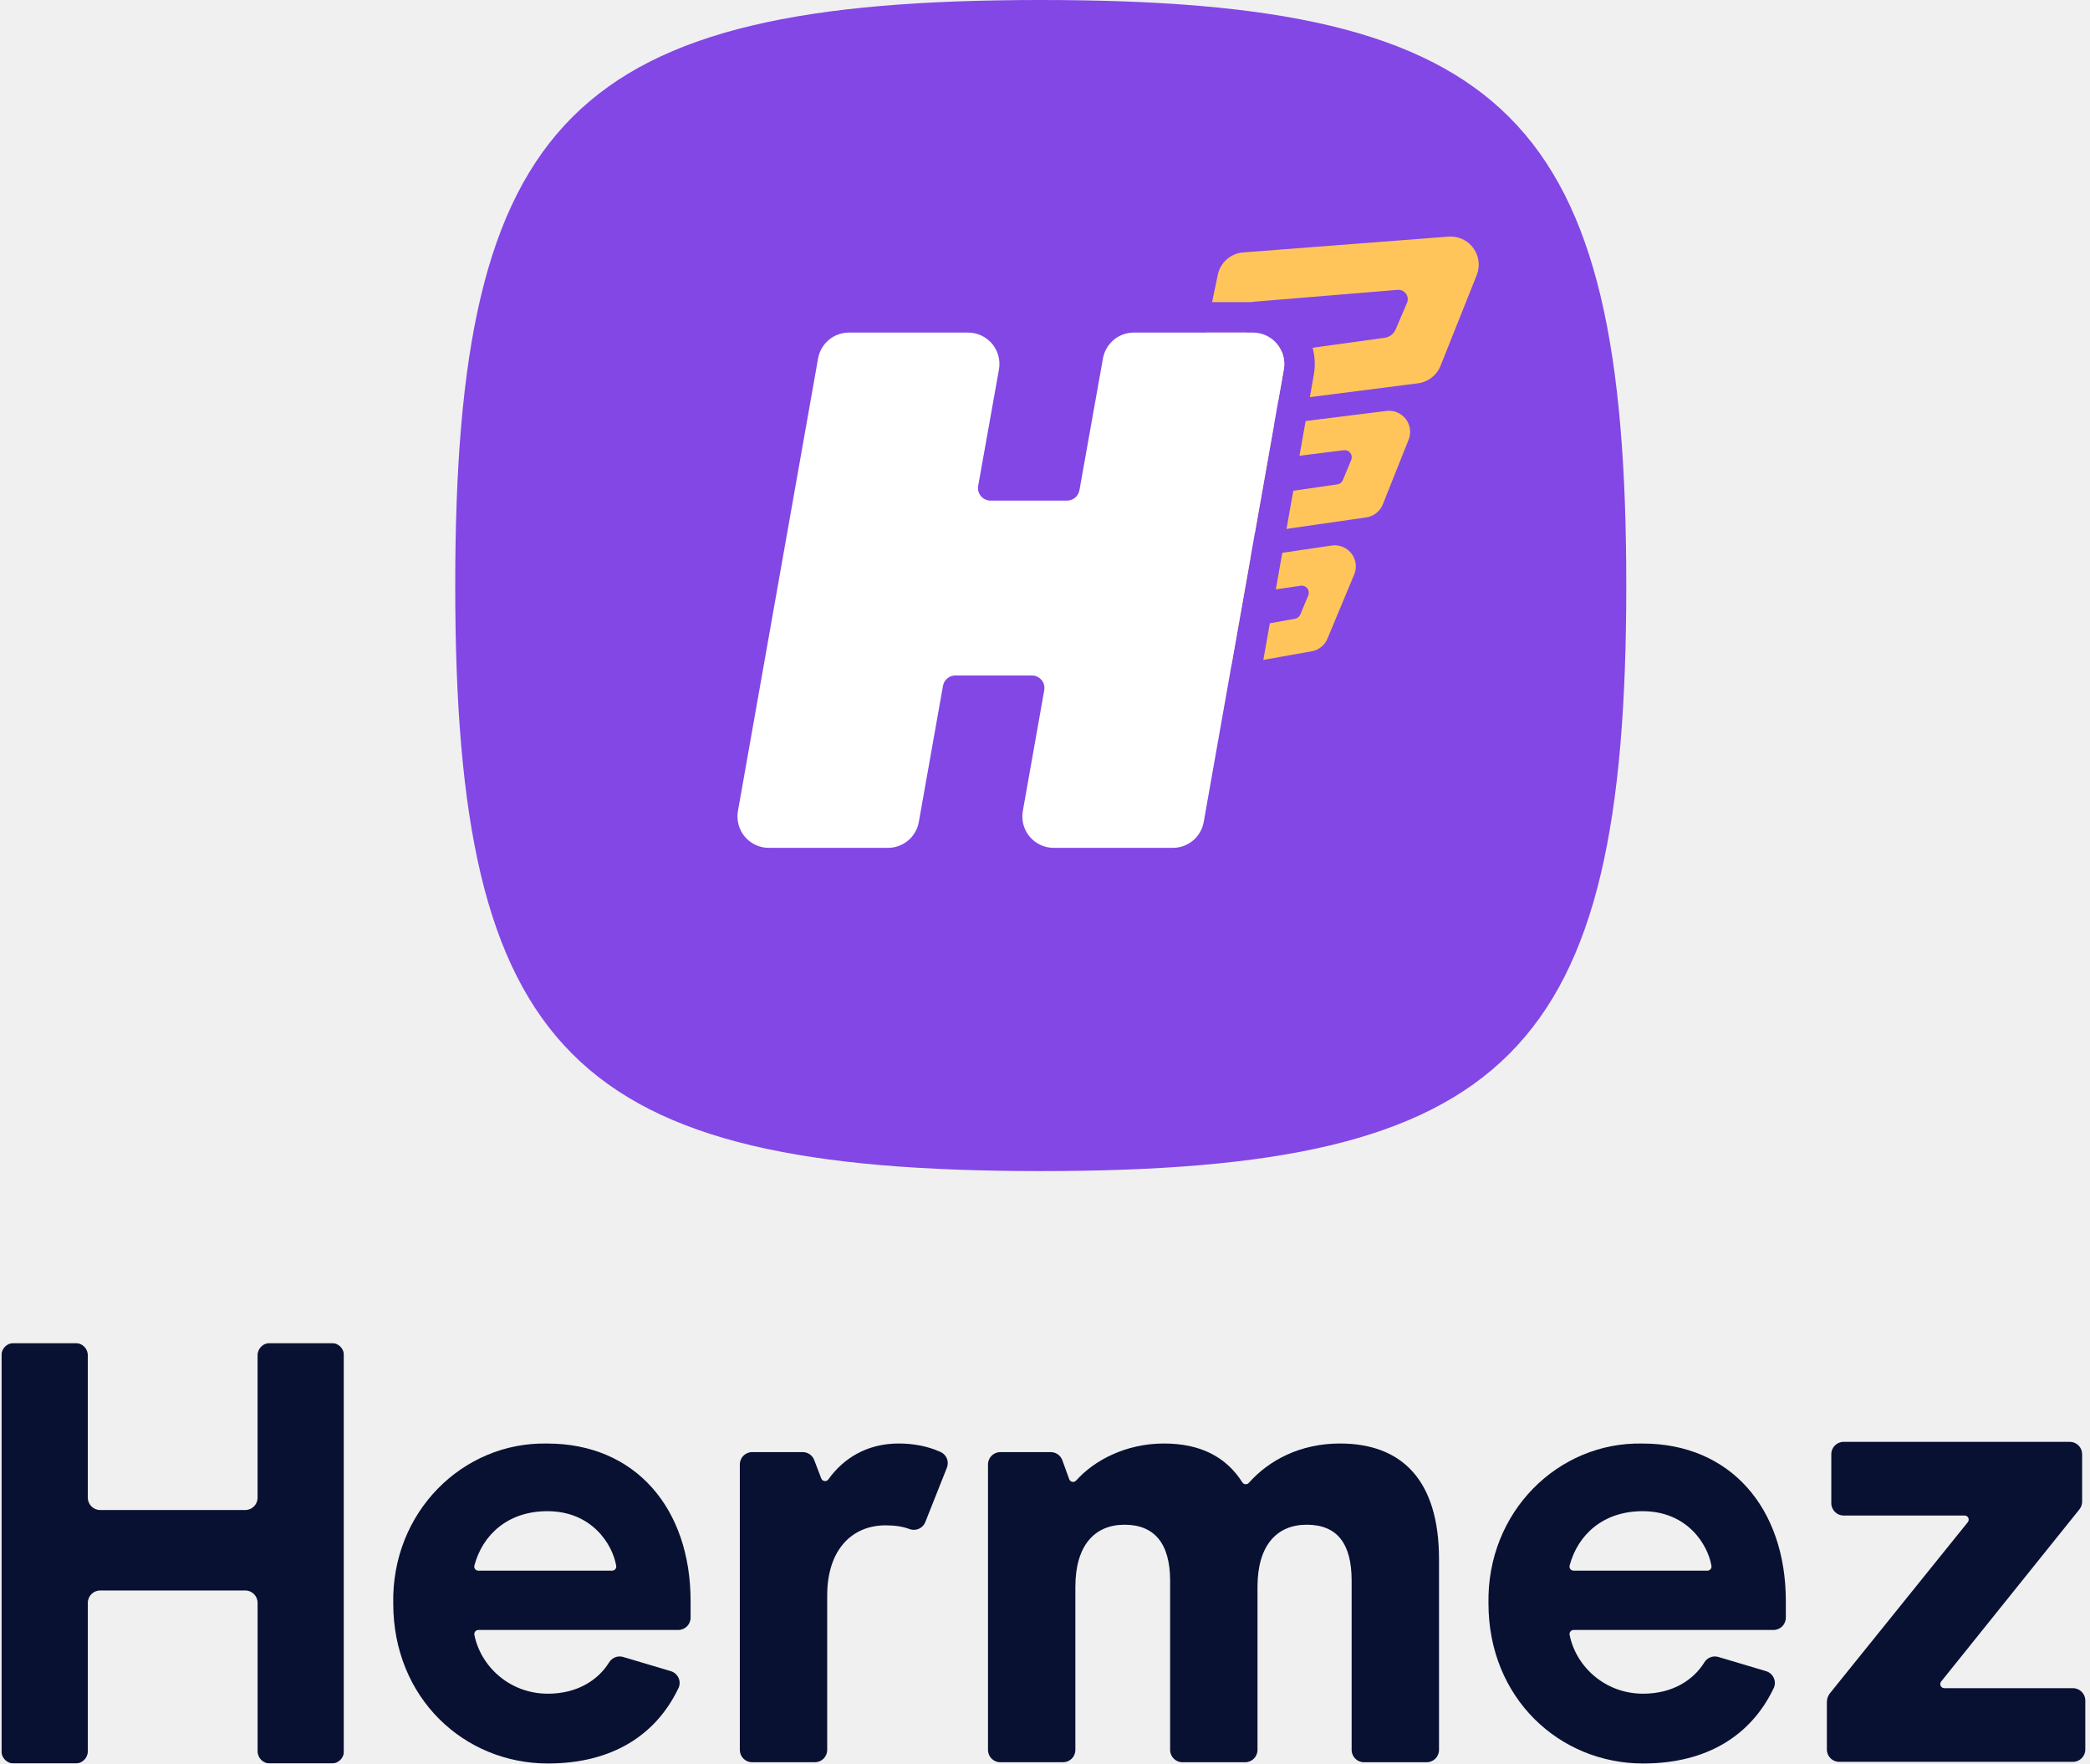
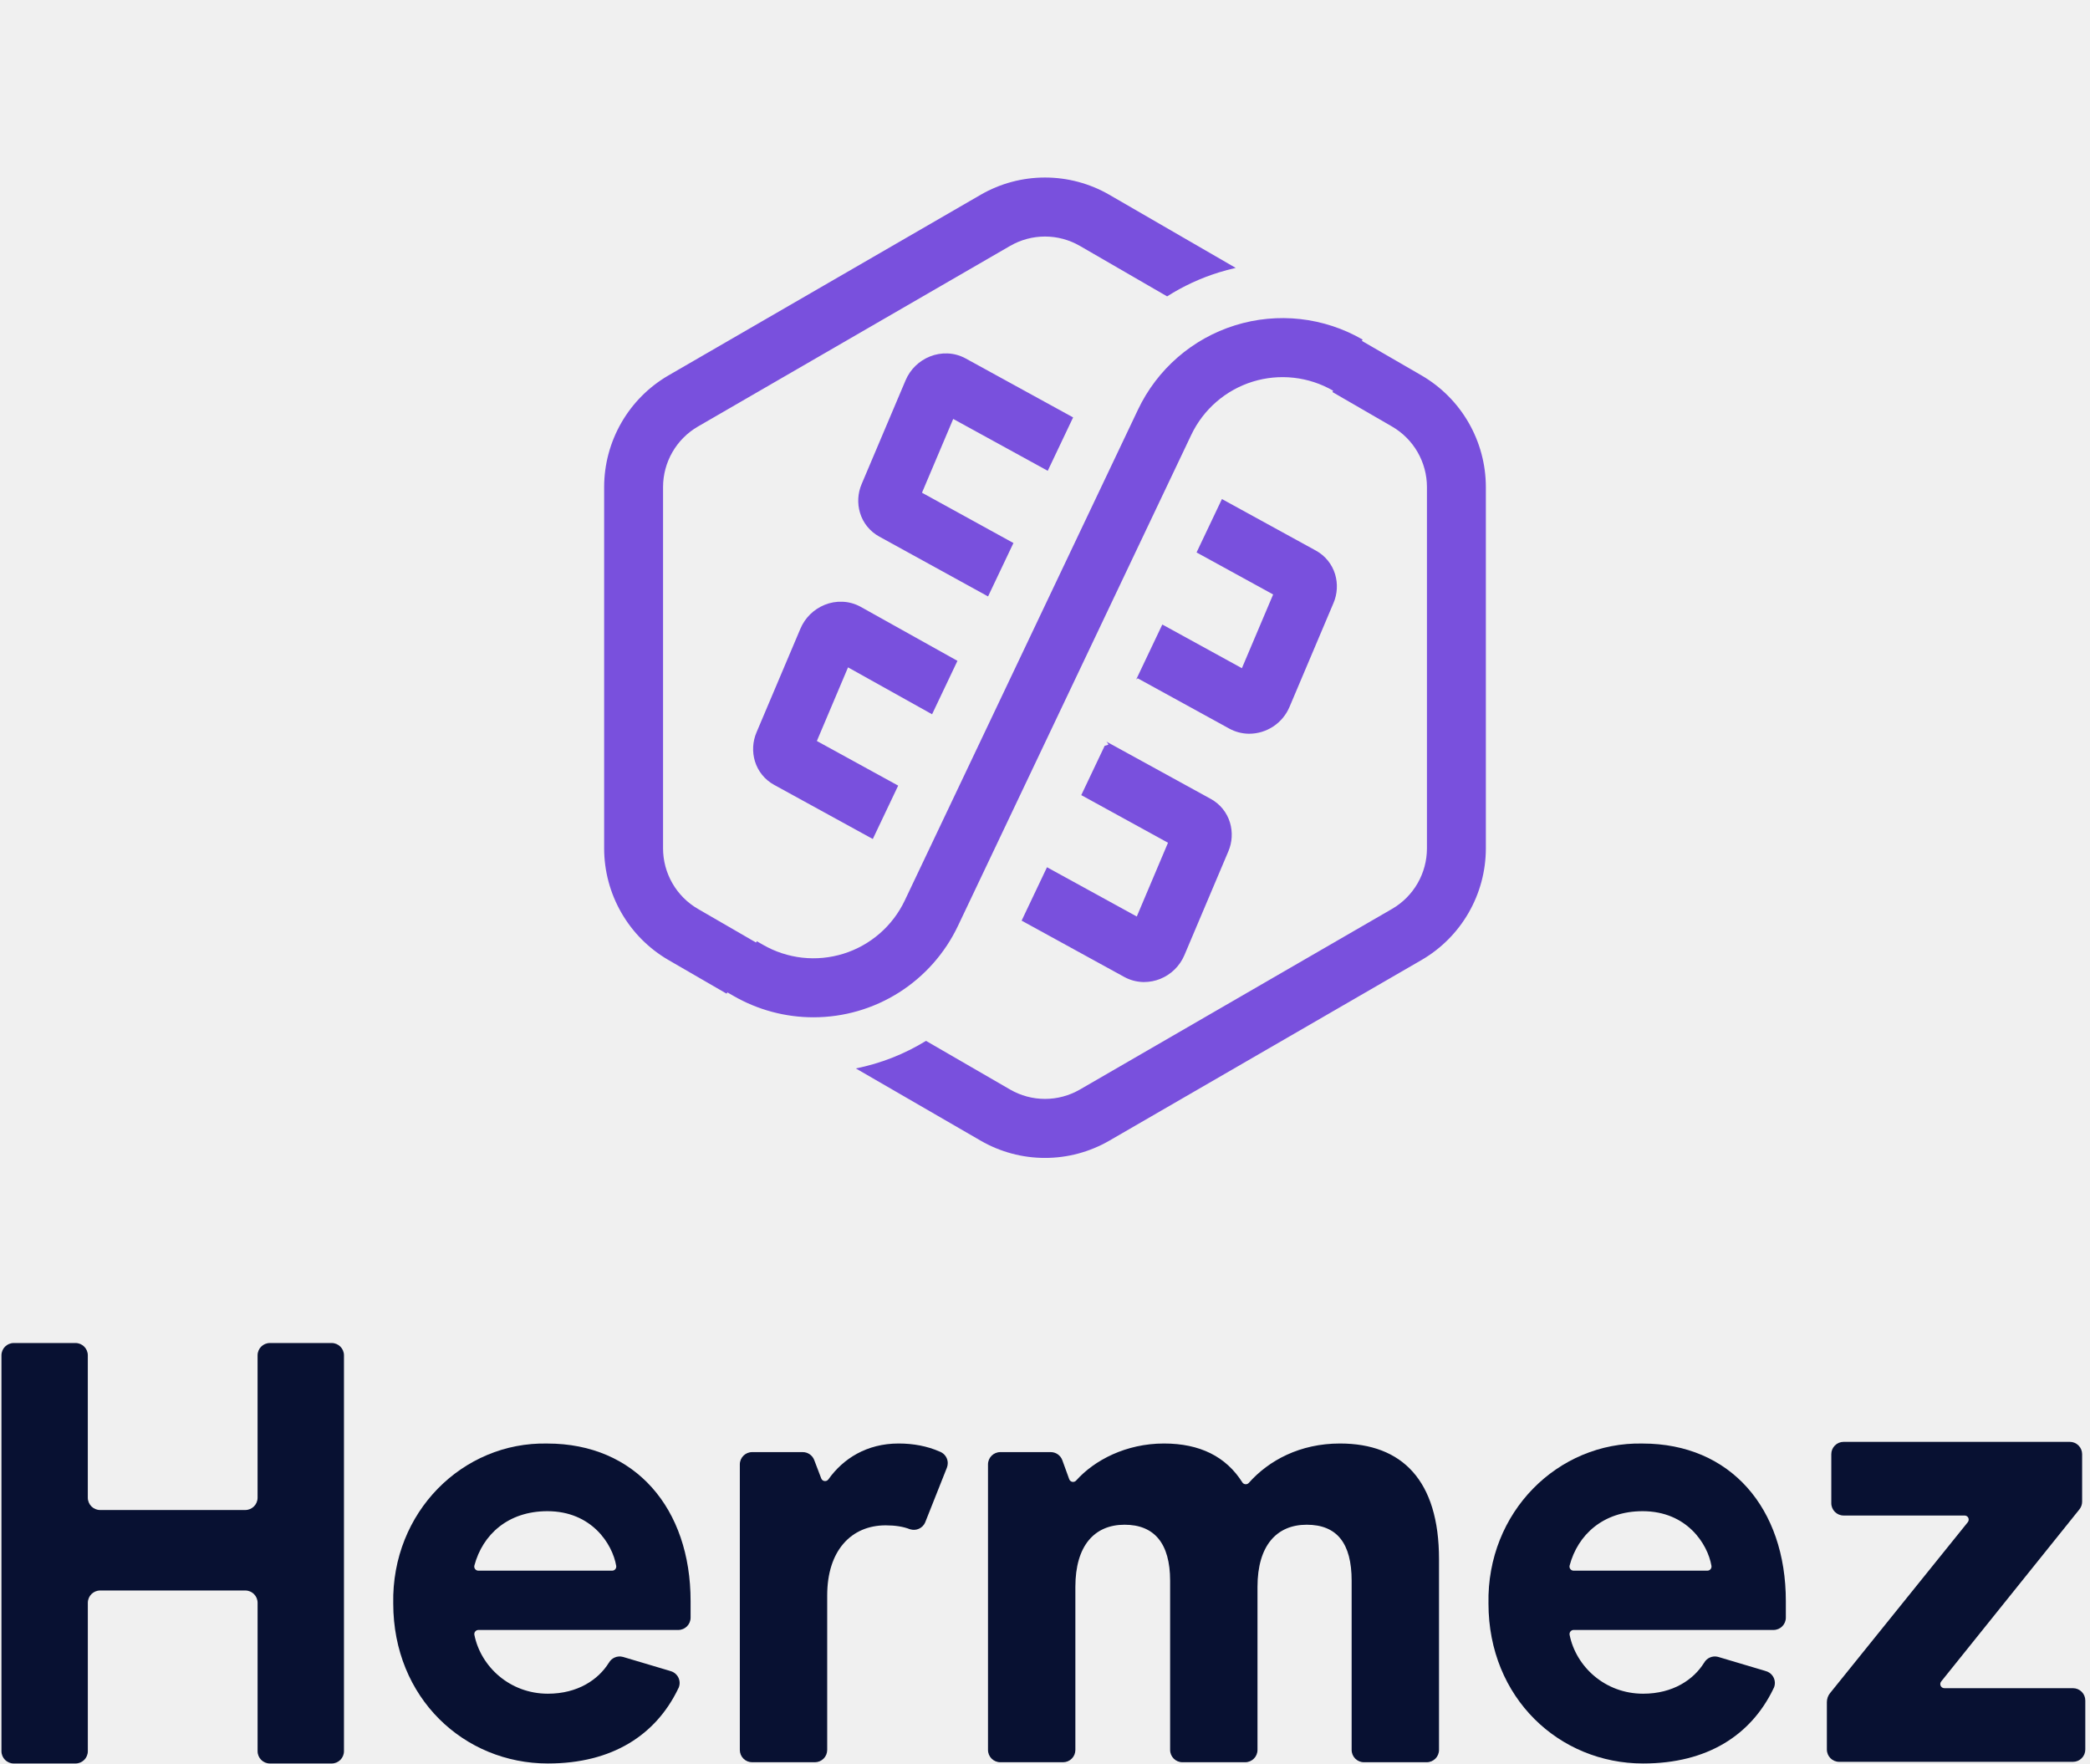
- <svg xmlns="http://www.w3.org/2000/svg" xmlns:xlink="http://www.w3.org/1999/xlink" width="128" height="108">
+ <svg xmlns="http://www.w3.org/2000/svg" style="isolation:isolate" viewBox="0 0 128 108" width="128pt" height="108pt">
  <defs>
-     <path id="a" d="M0 0h20.977v25.751H0z" />
+     <clipPath id="_clipPath_mtvsIpjm1xVC8kGksarxmomtrhfzEvgS">
+       <rect width="128" height="108" />
+     </clipPath>
  </defs>
-   <g fill="none" fill-rule="evenodd">
-     <path d="M27.88 35.86c0 28.687 7.173 35.86 35.86 35.86 28.688 0 35.86-7.173 35.86-35.86C99.6 7.172 92.428 0 63.74 0 35.054 0 27.88 7.172 27.88 35.86Z" fill="#8247E5" fill-rule="nonzero" />
-     <path d="M83.022 34.495c.033.22.01.444-.07.652l-1.639 3.929a1.292 1.292 0 0 1-.981.812l-4.656.828a1.292 1.292 0 0 1-1.497-1.51l.743-3.94c.101-.54.533-.956 1.076-1.038l5.554-.817a1.292 1.292 0 0 1 1.47 1.084Zm-3.359 1.375-2.363.35a.43.43 0 0 0-.36.346l-.226 1.2a.43.43 0 0 0 .498.503l2.102-.374a.43.43 0 0 0 .322-.258l.488-1.176a.43.43 0 0 0-.46-.59Zm6.689-9.581c.026.21 0 .422-.075.619l-1.579 3.96c-.167.44-.56.754-1.025.82l-6.403.923a1.292 1.292 0 0 1-1.452-1.518l.75-3.981a1.292 1.292 0 0 1 1.11-1.043l7.232-.902a1.292 1.292 0 0 1 1.442 1.122Zm-4.047 1.283-4.143.517a.43.43 0 0 0-.37.347l-.242 1.283a.43.43 0 0 0 .485.505l3.871-.56a.43.43 0 0 0 .336-.261l.513-1.24a.43.43 0 0 0-.45-.591Zm8.254-11.495a1.72 1.72 0 0 1-.109.746l-2.217 5.558a1.723 1.723 0 0 1-1.391 1.094l-11.621 1.488a1.722 1.722 0 0 1-1.916-2.006l1.268-6.08a1.723 1.723 0 0 1 1.565-1.418l12.57-.967a1.722 1.722 0 0 1 1.85 1.585Zm-4.962 1.675-8.882.733-.662 3.41 8.75-1.208a.86.86 0 0 0 .673-.514l.695-1.623a.574.574 0 0 0-.574-.798Z" fill="#FFC55A" fill-rule="nonzero" />
-     <path d="M59.29 18.504h-7.298a3.785 3.785 0 0 0-3.727 3.125L43.36 49.345a3.785 3.785 0 0 0 3.727 4.445H54.438a3.785 3.785 0 0 0 3.672-3.124l1.318-7.433h2.463l-1.084 6.11a3.785 3.785 0 0 0 3.727 4.447h7.297a3.785 3.785 0 0 0 3.727-3.126l4.906-27.715a3.785 3.785 0 0 0-3.727-4.445h-7.351a3.785 3.785 0 0 0-3.672 3.12l-1.278 7.169h-2.461l1.041-5.84a3.785 3.785 0 0 0-3.726-4.45Zm0 1.864a1.92 1.92 0 0 1 1.896 2.226l-.005.032-1.272 7.129a.768.768 0 0 0 .736.903h4.71c.364 0 .678-.257.751-.613l.004-.02 1.44-8.073a1.92 1.92 0 0 1 1.862-1.584H76.737a1.92 1.92 0 0 1 1.896 2.224l-.005.032-4.906 27.715a1.92 1.92 0 0 1-1.863 1.586H64.534a1.92 1.92 0 0 1-1.896-2.225l.005-.031 1.312-7.399a.768.768 0 0 0-.736-.902h-4.71a.768.768 0 0 0-.752.614l-.004.02-1.48 8.338a1.92 1.92 0 0 1-1.862 1.585H47.086a1.918 1.918 0 0 1-1.896-2.224l.005-.031 4.906-27.716a1.921 1.921 0 0 1 1.863-1.586h7.326Z" fill="#8247E5" fill-rule="nonzero" />
-     <path d="M59.29 20.368h-7.298a1.92 1.92 0 0 0-1.89 1.586L45.194 49.67a1.92 1.92 0 0 0 1.89 2.255h7.298a1.92 1.92 0 0 0 1.89-1.585l1.48-8.338a.768.768 0 0 1 .756-.634h4.69a.768.768 0 0 1 .756.902l-1.312 7.399a1.92 1.92 0 0 0 1.89 2.256h7.298a1.92 1.92 0 0 0 1.891-1.586l4.906-27.715a1.92 1.92 0 0 0-1.89-2.256H69.44a1.92 1.92 0 0 0-1.891 1.584l-1.44 8.072a.768.768 0 0 1-.756.634h-4.688a.768.768 0 0 1-.757-.903l1.272-7.13a1.92 1.92 0 0 0-1.891-2.257Z" fill="#FFF" fill-rule="nonzero" />
-     <g transform="translate(.089 82.25)">
-       <mask id="b" fill="#fff">
-         <use xlink:href="#a" />
-       </mask>
-       <path d="M5.29 24.997V15.91c0-.416.338-.754.754-.754h8.89c.416 0 .753.338.753.754v9.087c0 .416.338.754.754.754h3.783a.754.754 0 0 0 .753-.754V.754A.754.754 0 0 0 20.224 0H16.44a.754.754 0 0 0-.754.754v8.719a.754.754 0 0 1-.753.754h-8.89a.754.754 0 0 1-.754-.754V.753A.754.754 0 0 0 4.537 0H.754A.754.754 0 0 0 0 .754v24.243c0 .416.338.754.754.754h3.783a.754.754 0 0 0 .753-.754Z" fill="#081132" mask="url(#b)" />
+   <g clip-path="url(#_clipPath_mtvsIpjm1xVC8kGksarxmomtrhfzEvgS)">
+     <g>
+       <path d=" M 127.712 107.145 L 127.712 104.143 C 127.712 103.943 127.633 103.751 127.491 103.61 C 127.35 103.468 127.158 103.389 126.958 103.389 L 119.089 103.389 C 118.999 103.391 118.915 103.346 118.867 103.27 C 118.812 103.179 118.819 103.063 118.885 102.98 L 127.352 92.437 C 127.459 92.303 127.518 92.137 127.518 91.965 L 127.518 89.057 C 127.518 88.857 127.439 88.665 127.297 88.524 C 127.156 88.382 126.964 88.303 126.764 88.303 L 112.91 88.303 C 112.71 88.303 112.518 88.382 112.377 88.524 C 112.235 88.665 112.156 88.857 112.156 89.057 L 112.156 92.06 C 112.156 92.476 112.494 92.814 112.91 92.814 L 120.313 92.814 C 120.402 92.814 120.489 92.856 120.535 92.933 C 120.59 93.024 120.582 93.14 120.516 93.223 L 112.079 103.692 C 111.953 103.848 111.885 104.043 111.885 104.243 L 111.885 107.145 C 111.885 107.562 112.222 107.899 112.638 107.899 L 126.958 107.899 C 127.158 107.899 127.35 107.82 127.491 107.678 C 127.633 107.537 127.712 107.345 127.712 107.145 L 127.712 107.145 Z " fill-rule="evenodd" fill="rgb(8,17,50)" />
+       <path d=" M 100.596 88.406 C 95.418 88.296 91.05 92.604 91.16 98.203 C 91.16 103.985 95.493 108 100.633 108 C 104.592 108 107.225 106.245 108.584 103.477 L 108.578 103.477 C 108.587 103.465 108.594 103.452 108.602 103.44 L 108.603 103.436 C 108.62 103.408 108.634 103.379 108.646 103.349 C 108.728 103.145 108.716 102.915 108.614 102.72 C 108.512 102.526 108.33 102.385 108.116 102.336 L 108.116 102.332 L 105.265 101.484 C 105.252 101.48 105.239 101.475 105.227 101.473 L 105.214 101.469 C 104.877 101.383 104.524 101.537 104.36 101.844 L 104.357 101.844 C 103.728 102.852 102.472 103.727 100.633 103.727 C 98.293 103.727 96.517 102.061 96.129 100.123 C 96.115 100.049 96.134 99.973 96.182 99.914 C 96.23 99.856 96.302 99.823 96.377 99.823 L 108.618 99.823 C 109.034 99.823 109.371 99.486 109.372 99.07 L 109.372 98.056 C 109.372 92.383 105.994 88.406 100.596 88.406 L 100.596 88.406 Z  M 96.374 96.192 C 96.296 96.192 96.223 96.156 96.175 96.094 C 96.127 96.033 96.111 95.952 96.13 95.877 C 96.631 93.99 98.184 92.549 100.601 92.549 C 103.311 92.549 104.588 94.559 104.816 95.897 C 104.828 95.97 104.808 96.045 104.76 96.102 C 104.712 96.159 104.641 96.192 104.567 96.192 L 96.374 96.192 L 96.374 96.192 Z " fill-rule="evenodd" fill="rgb(8,17,50)" />
+       <path d=" M 65.86 107.17 L 65.86 97.184 C 65.86 94.659 67.028 93.378 68.875 93.378 C 70.683 93.378 71.663 94.508 71.663 96.808 L 71.663 107.17 C 71.663 107.587 72.001 107.924 72.417 107.924 L 76.261 107.924 C 76.677 107.923 77.014 107.586 77.014 107.17 L 77.014 97.184 C 77.014 94.659 78.183 93.378 80.029 93.378 C 81.876 93.378 82.78 94.508 82.78 96.808 L 82.78 107.17 C 82.78 107.587 83.117 107.924 83.534 107.924 L 87.378 107.924 C 87.794 107.923 88.131 107.586 88.131 107.17 L 88.131 95.488 C 88.131 90.665 85.871 88.404 82.064 88.404 C 79.618 88.404 77.705 89.438 76.483 90.816 C 76.43 90.875 76.353 90.905 76.275 90.898 C 76.196 90.892 76.125 90.848 76.084 90.781 C 75.087 89.207 73.488 88.404 71.286 88.404 C 68.963 88.404 67.022 89.425 65.905 90.674 C 65.846 90.739 65.758 90.769 65.671 90.752 C 65.585 90.735 65.514 90.675 65.484 90.592 L 65.061 89.427 C 64.952 89.129 64.669 88.931 64.352 88.931 L 61.262 88.931 C 60.846 88.932 60.509 89.269 60.509 89.685 L 60.509 107.17 C 60.509 107.587 60.846 107.924 61.262 107.924 L 65.106 107.924 C 65.306 107.924 65.498 107.845 65.639 107.703 C 65.781 107.562 65.86 107.37 65.86 107.17 L 65.86 107.17 Z " fill-rule="evenodd" fill="rgb(8,17,50)" />
+       <path d=" M 58.044 89.607 C 58.044 89.703 58.026 89.798 57.991 89.887 C 57.989 89.893 57.987 89.899 57.984 89.904 L 56.685 93.177 L 56.684 93.177 L 56.68 93.188 C 56.678 93.196 56.675 93.203 56.671 93.21 C 56.669 93.22 56.664 93.23 56.66 93.241 C 56.503 93.596 56.104 93.775 55.735 93.655 L 55.735 93.657 C 55.321 93.492 54.82 93.416 54.241 93.416 C 53.185 93.416 52.291 93.803 51.659 94.533 C 51.027 95.263 50.661 96.336 50.661 97.712 L 50.661 107.17 C 50.661 107.37 50.582 107.562 50.44 107.703 C 50.299 107.845 50.107 107.924 49.907 107.924 L 46.063 107.924 C 45.863 107.924 45.671 107.845 45.53 107.703 C 45.389 107.562 45.31 107.37 45.31 107.17 L 45.31 89.685 C 45.31 89.269 45.647 88.931 46.063 88.931 L 49.163 88.931 C 49.475 88.931 49.755 89.125 49.866 89.416 L 50.296 90.543 C 50.328 90.63 50.406 90.692 50.498 90.704 C 50.589 90.716 50.68 90.676 50.734 90.601 C 51.634 89.332 53.085 88.404 55.032 88.404 C 55.954 88.404 56.793 88.57 57.519 88.886 L 57.519 88.889 C 57.536 88.893 57.553 88.899 57.569 88.906 C 57.583 88.913 57.597 88.92 57.612 88.926 L 57.662 88.952 C 57.899 89.086 58.045 89.336 58.045 89.608 L 58.044 89.607 Z " fill-rule="evenodd" fill="rgb(8,17,50)" />
+       <path d=" M 33.52 88.406 C 28.342 88.296 23.973 92.604 24.084 98.203 C 24.084 103.985 28.416 108 33.556 108 C 37.516 108 40.148 106.245 41.507 103.477 L 41.501 103.477 C 41.504 103.476 41.505 103.474 41.505 103.471 C 41.514 103.461 41.521 103.449 41.526 103.436 C 41.544 103.409 41.559 103.38 41.569 103.349 C 41.651 103.145 41.639 102.916 41.538 102.721 C 41.436 102.526 41.254 102.385 41.04 102.336 L 41.039 102.336 L 41.039 102.332 L 38.189 101.484 L 38.149 101.473 C 37.809 101.38 37.45 101.534 37.283 101.844 L 37.28 101.844 C 36.651 102.852 35.395 103.727 33.556 103.727 C 31.216 103.727 29.441 102.061 29.053 100.123 C 29.039 100.049 29.058 99.973 29.106 99.915 C 29.154 99.857 29.225 99.823 29.3 99.823 L 41.541 99.823 C 41.957 99.823 42.294 99.486 42.295 99.07 L 42.295 98.056 C 42.295 92.383 38.917 88.406 33.52 88.406 L 33.52 88.406 Z  M 29.297 96.192 C 29.219 96.192 29.146 96.156 29.098 96.094 C 29.05 96.033 29.034 95.952 29.053 95.877 C 29.555 93.99 31.107 92.549 33.525 92.549 C 36.235 92.549 37.511 94.559 37.739 95.897 C 37.752 95.97 37.731 96.045 37.684 96.102 C 37.636 96.159 37.565 96.192 37.491 96.192 L 29.297 96.192 Z " fill-rule="evenodd" fill="rgb(8,17,50)" />
+       <path d=" M 5.379 107.247 L 5.379 98.16 C 5.379 97.744 5.717 97.406 6.133 97.406 L 15.023 97.406 C 15.439 97.406 15.776 97.744 15.776 98.16 L 15.776 107.247 C 15.776 107.663 16.114 108.001 16.53 108.001 L 20.313 108.001 C 20.729 108 21.066 107.663 21.066 107.247 L 21.066 83.004 C 21.066 82.588 20.729 82.251 20.313 82.25 L 16.529 82.25 C 16.113 82.25 15.775 82.588 15.775 83.004 L 15.775 91.723 C 15.775 92.139 15.438 92.476 15.022 92.477 L 6.132 92.477 C 5.716 92.477 5.378 92.139 5.378 91.723 L 5.378 83.003 C 5.377 82.588 5.041 82.251 4.626 82.25 L 0.843 82.25 C 0.427 82.25 0.089 82.588 0.089 83.004 L 0.089 107.247 C 0.089 107.663 0.427 108.001 0.843 108.001 L 4.626 108.001 C 5.042 108 5.379 107.663 5.379 107.247 Z " fill-rule="evenodd" fill="rgb(8,17,50)" />
    </g>
-     <path d="M41.505 103.471c0 .003-.002.006-.004.007h.006a.154.154 0 0 0 .02-.042.151.151 0 0 1-.022.035Z" fill="#081132" />
-     <path d="M29.297 96.192a.252.252 0 0 1-.244-.315c.502-1.887 2.054-3.328 4.472-3.328 2.71 0 3.986 2.01 4.214 3.348a.252.252 0 0 1-.248.295h-8.194Zm4.223-7.786c-5.178-.11-9.547 4.198-9.436 9.797 0 5.782 4.332 9.797 9.472 9.797 3.96 0 6.592-1.755 7.951-4.523h-.006c.003-.001.004-.003.004-.006a.131.131 0 0 0 .021-.035.367.367 0 0 0 .043-.087.752.752 0 0 0-.529-1.013h-.001v-.004l-2.85-.848-.04-.011a.756.756 0 0 0-.866.371h-.003c-.629 1.008-1.885 1.883-3.724 1.883-2.34 0-4.115-1.666-4.503-3.604a.252.252 0 0 1 .247-.3h12.241a.754.754 0 0 0 .754-.753v-1.014c0-5.673-3.378-9.65-8.775-9.65Z" fill="#081132" />
-     <path fill="#FDF5EC" d="M41.039 102.332v.003zM41.505 103.476h-.004l.003-.004.001.004Z" />
-     <path d="M108.578 103.478h.006a.136.136 0 0 0 .018-.039l-.024.039Z" fill="#081132" />
-     <path d="M108.602 103.439a.114.114 0 0 1-.018.039h-.006a.41.41 0 0 0 .024-.039Z" fill="#FDF5EC" />
-     <path d="M96.374 96.192a.252.252 0 0 1-.244-.315c.501-1.887 2.054-3.328 4.471-3.328 2.71 0 3.987 2.01 4.215 3.348a.253.253 0 0 1-.249.295h-8.193Zm4.222-7.786c-5.178-.11-9.546 4.198-9.436 9.797 0 5.782 4.333 9.797 9.473 9.797 3.959 0 6.592-1.755 7.951-4.523h-.006c.009-.012.016-.025.024-.037l.001-.004a.54.54 0 0 0 .043-.087.752.752 0 0 0-.53-1.013v-.004l-2.851-.848c-.013-.004-.026-.009-.038-.011l-.013-.004a.756.756 0 0 0-.854.375h-.003c-.629 1.008-1.885 1.883-3.724 1.883-2.34 0-4.116-1.666-4.504-3.604a.252.252 0 0 1 .248-.3h12.241a.754.754 0 0 0 .754-.753v-1.014c0-5.673-3.378-9.65-8.776-9.65ZM56.684 93.177h.001l-.005.012.004-.012ZM57.562 88.904a.297.297 0 0 0-.043-.016v-.002c.014.005.029.011.043.018Z" fill="#081132" />
-     <path d="m56.685 93.177-.005.012.004-.012h.001ZM57.562 88.904a.297.297 0 0 0-.043-.016v-.002c.014.005.029.011.043.018Z" fill="#FDF5EC" />
-     <path d="M58.044 89.607a.765.765 0 0 1-.053.28.126.126 0 0 1-.007.017l-1.299 3.273h-.001l-.004.011a.149.149 0 0 1-.009.022c-.002.01-.007.02-.011.031a.756.756 0 0 1-.925.414v.002c-.414-.165-.915-.241-1.494-.241-1.056 0-1.95.387-2.582 1.117-.632.73-.998 1.803-.998 3.179v9.458a.753.753 0 0 1-.754.754h-3.844a.753.753 0 0 1-.753-.754V89.685c0-.416.337-.754.753-.754h3.1c.312 0 .592.194.703.485l.43 1.127a.25.25 0 0 0 .438.058c.9-1.269 2.351-2.197 4.298-2.197.922 0 1.761.166 2.487.482v.003a.276.276 0 0 1 .05.017.712.712 0 0 0 .043.02l.05.026a.753.753 0 0 1 .383.656ZM65.86 107.17v-9.986c0-2.525 1.168-3.806 3.015-3.806 1.808 0 2.788 1.13 2.788 3.43v10.362c0 .417.338.754.754.754h3.844a.754.754 0 0 0 .753-.754v-9.986c0-2.525 1.169-3.806 3.015-3.806 1.847 0 2.751 1.13 2.751 3.43v10.362c0 .417.337.754.754.754h3.844a.754.754 0 0 0 .753-.754V95.488c0-4.823-2.26-7.084-6.067-7.084-2.446 0-4.359 1.034-5.581 2.412a.25.25 0 0 1-.399-.035c-.997-1.574-2.596-2.377-4.798-2.377-2.323 0-4.264 1.021-5.381 2.27a.25.25 0 0 1-.421-.082l-.423-1.165a.754.754 0 0 0-.709-.496h-3.09a.754.754 0 0 0-.753.754v17.485c0 .417.337.754.753.754h3.844a.753.753 0 0 0 .754-.754ZM127.712 107.145v-3.002a.754.754 0 0 0-.754-.754h-7.869a.255.255 0 0 1-.222-.119.254.254 0 0 1 .018-.29l8.467-10.543a.757.757 0 0 0 .166-.472v-2.908a.753.753 0 0 0-.754-.754H112.91a.754.754 0 0 0-.754.754v3.003c0 .416.338.754.754.754h7.403c.089 0 .176.042.222.119a.254.254 0 0 1-.019.29l-8.437 10.469a.877.877 0 0 0-.194.551v2.902c0 .417.337.754.753.754h14.32a.754.754 0 0 0 .754-.754Z" fill="#081132" />
+     <clipPath id="_clipPath_ORY3oYwEE4vdoXa27rdIKMrEcYzz2BM1">
+       <rect x="37" y="10.87" width="54" height="60.042" transform="matrix(1,0,0,1,0,0)" fill="rgb(255,255,255)" />
+     </clipPath>
+     <g clip-path="url(#_clipPath_ORY3oYwEE4vdoXa27rdIKMrEcYzz2BM1)">
+       <g>
+         <path d=" M 60.064 69.86 C 61.261 70.551 62.618 70.915 64 70.914 C 65.382 70.915 66.739 70.551 67.936 69.86 L 87.064 58.792 C 88.259 58.098 89.252 57.102 89.942 55.903 C 90.633 54.705 90.998 53.345 91 51.961 L 91 29.825 C 90.998 28.441 90.633 27.081 89.942 25.883 C 89.252 24.684 88.259 23.688 87.064 22.994 L 83.407 20.877 L 83.453 20.797 C 82.281 20.119 80.982 19.692 79.637 19.541 C 78.293 19.391 76.931 19.521 75.639 19.924 C 74.347 20.326 73.152 20.992 72.13 21.88 C 71.107 22.768 70.279 23.859 69.697 25.083 L 55.412 55.147 C 55.044 55.921 54.521 56.61 53.875 57.171 C 53.229 57.732 52.473 58.154 51.657 58.408 C 50.84 58.662 49.98 58.745 49.13 58.65 C 48.28 58.555 47.459 58.284 46.718 57.856 L 46.351 57.644 L 46.305 57.724 L 42.74 55.661 C 42.093 55.285 41.555 54.746 41.181 54.096 C 40.807 53.447 40.609 52.711 40.608 51.961 L 40.608 29.825 C 40.609 29.075 40.807 28.339 41.181 27.69 C 41.555 27.04 42.093 26.501 42.74 26.125 L 61.868 15.057 C 62.516 14.683 63.252 14.486 64 14.486 C 64.748 14.486 65.483 14.683 66.132 15.057 L 71.479 18.151 C 72.459 17.527 73.52 17.034 74.635 16.687 C 74.98 16.579 75.329 16.486 75.681 16.407 L 67.936 11.926 C 66.739 11.235 65.381 10.872 64 10.872 C 62.618 10.872 61.261 11.235 60.064 11.926 L 40.936 22.994 C 39.741 23.688 38.748 24.684 38.058 25.883 C 37.367 27.081 37.002 28.441 37 29.825 L 37 51.961 C 37.002 53.345 37.367 54.705 38.058 55.903 C 38.748 57.102 39.741 58.098 40.936 58.792 L 44.5 60.855 L 45.714 58.75 L 44.546 60.775 L 44.914 60.987 C 46.407 61.849 48.1 62.303 49.823 62.302 C 51.675 62.302 53.489 61.776 55.055 60.785 C 56.621 59.794 57.874 58.378 58.67 56.702 L 72.955 26.638 C 73.322 25.864 73.846 25.174 74.492 24.613 C 75.138 24.052 75.894 23.631 76.71 23.376 C 77.527 23.122 78.387 23.04 79.237 23.135 C 80.087 23.23 80.908 23.5 81.649 23.929 L 81.603 24.009 L 85.26 26.125 C 85.907 26.501 86.445 27.04 86.819 27.69 C 87.193 28.339 87.391 29.075 87.392 29.825 L 87.392 51.961 C 87.391 52.711 87.193 53.447 86.819 54.096 C 86.445 54.746 85.907 55.285 85.26 55.661 L 66.132 66.729 C 65.483 67.103 64.748 67.3 64 67.3 C 63.252 67.3 62.517 67.103 61.868 66.729 L 56.712 63.745 C 55.384 64.561 53.929 65.13 52.415 65.434 L 60.064 69.86 Z  M 59.147 21.956 L 65.722 25.563 L 64.168 28.833 L 58.379 25.657 L 56.466 30.175 L 62.067 33.256 L 60.513 36.527 L 53.846 32.859 C 53.278 32.548 52.855 32.026 52.67 31.405 C 52.497 30.826 52.532 30.205 52.769 29.649 L 55.463 23.288 C 55.602 22.961 55.804 22.665 56.057 22.416 C 56.313 22.164 56.617 21.966 56.95 21.833 C 57.292 21.695 57.659 21.631 58.028 21.645 C 58.42 21.659 58.803 21.766 59.147 21.956 Z  M 73.282 33.833 L 74.836 30.563 L 80.591 33.72 C 81.158 34.03 81.581 34.551 81.768 35.171 C 81.941 35.751 81.906 36.375 81.668 36.932 L 78.976 43.291 C 78.771 43.777 78.427 44.192 77.989 44.485 C 77.55 44.777 77.036 44.934 76.509 44.936 C 76.476 44.936 76.443 44.936 76.411 44.934 C 76.019 44.918 75.636 44.812 75.291 44.624 L 69.674 41.54 L 69.673 41.542 L 69.67 41.544 L 69.67 41.544 C 69.668 41.546 69.665 41.548 69.663 41.55 C 69.662 41.551 69.661 41.552 69.66 41.553 C 69.646 41.566 69.634 41.583 69.625 41.6 L 69.597 41.589 L 71.184 38.249 C 71.223 38.268 71.262 38.289 71.301 38.31 L 76.059 40.922 L 77.972 36.406 L 73.282 33.833 Z  M 67.774 45.425 L 67.77 45.433 C 67.823 45.479 67.863 45.539 67.884 45.606 L 67.654 45.677 L 66.221 48.695 L 71.533 51.612 L 69.621 56.129 L 64.122 53.112 L 62.568 56.382 L 68.849 59.828 C 69.194 60.018 69.579 60.125 69.972 60.141 C 70.005 60.142 70.038 60.143 70.07 60.143 C 70.406 60.142 70.739 60.078 71.051 59.953 C 71.382 59.82 71.684 59.624 71.939 59.374 C 72.194 59.124 72.397 58.826 72.537 58.498 L 75.23 52.137 C 75.467 51.58 75.502 50.957 75.329 50.377 C 75.142 49.757 74.719 49.236 74.152 48.927 L 67.774 45.425 Z  M 52.707 37.161 L 58.638 40.472 L 57.084 43.744 L 51.937 40.871 L 50.028 45.381 L 55.008 48.113 L 53.454 51.383 L 47.409 48.066 C 46.842 47.756 46.419 47.235 46.232 46.615 C 46.059 46.035 46.094 45.413 46.33 44.856 L 49.023 38.497 C 49.162 38.171 49.363 37.875 49.615 37.626 C 49.872 37.374 50.175 37.175 50.509 37.04 C 50.854 36.9 51.224 36.836 51.596 36.852 C 51.985 36.867 52.366 36.973 52.707 37.161 Z " fill-rule="evenodd" fill="rgb(121,80,221)" />
+       </g>
+     </g>
  </g>
</svg>
